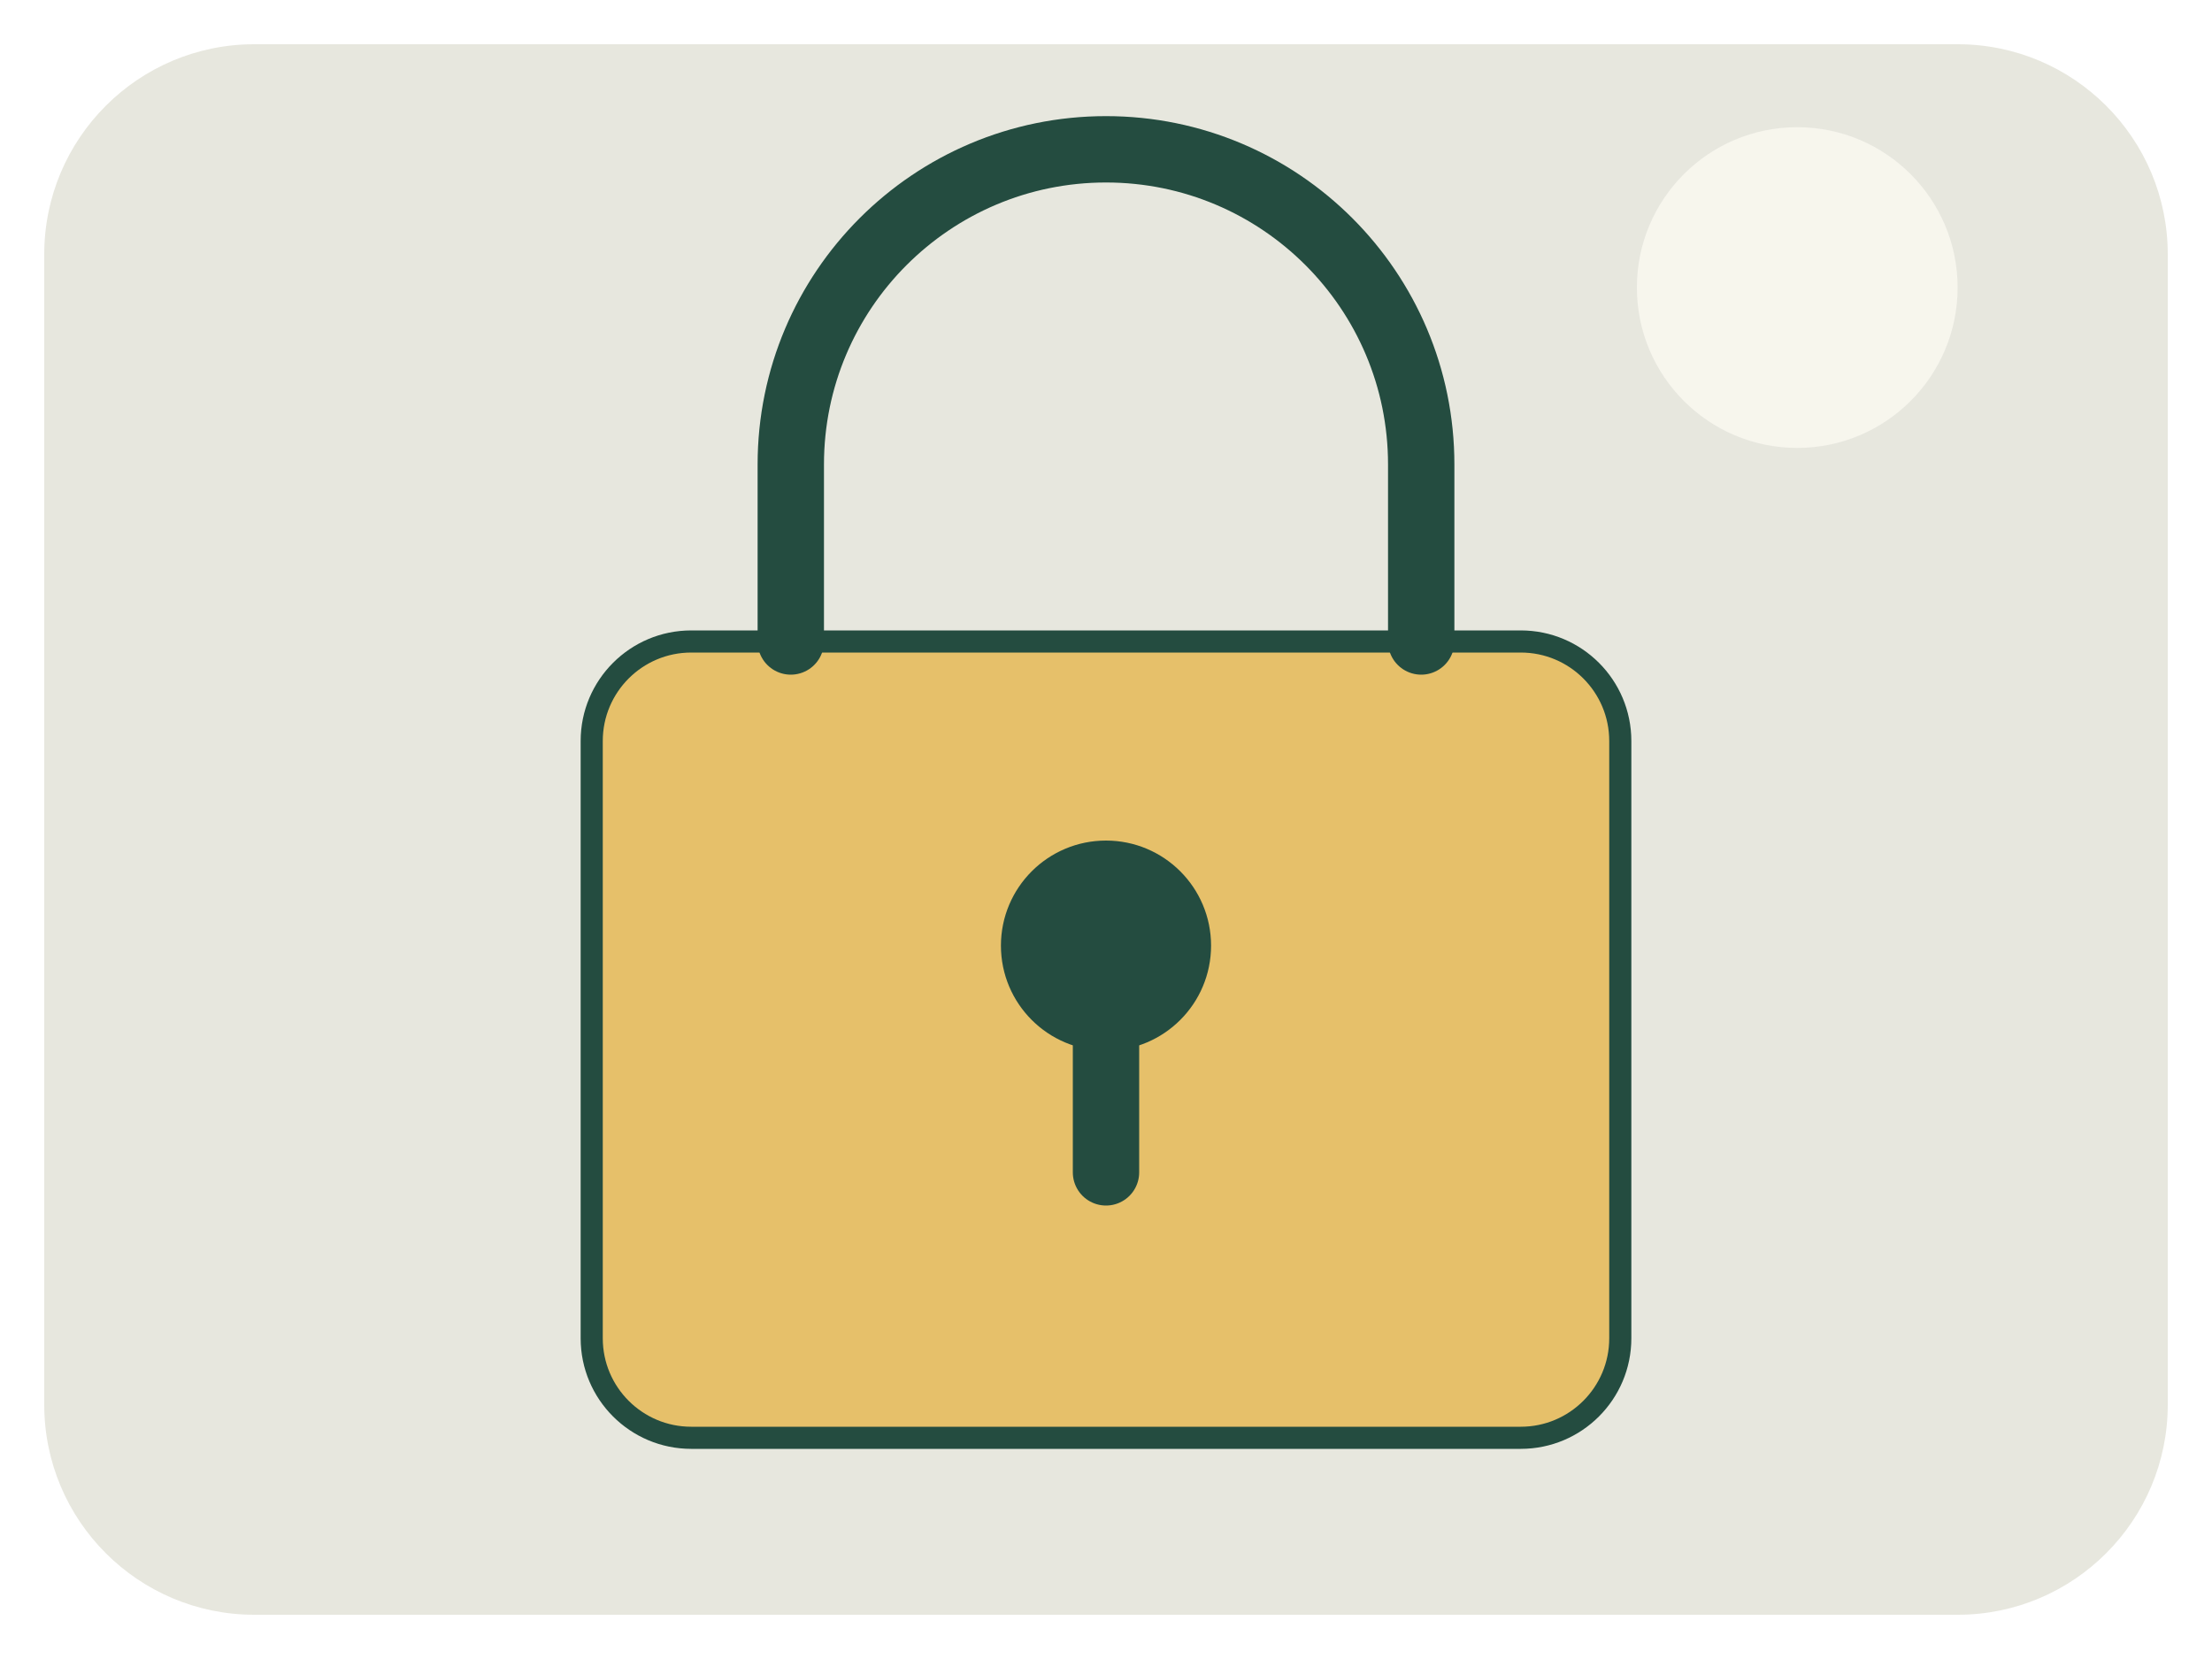
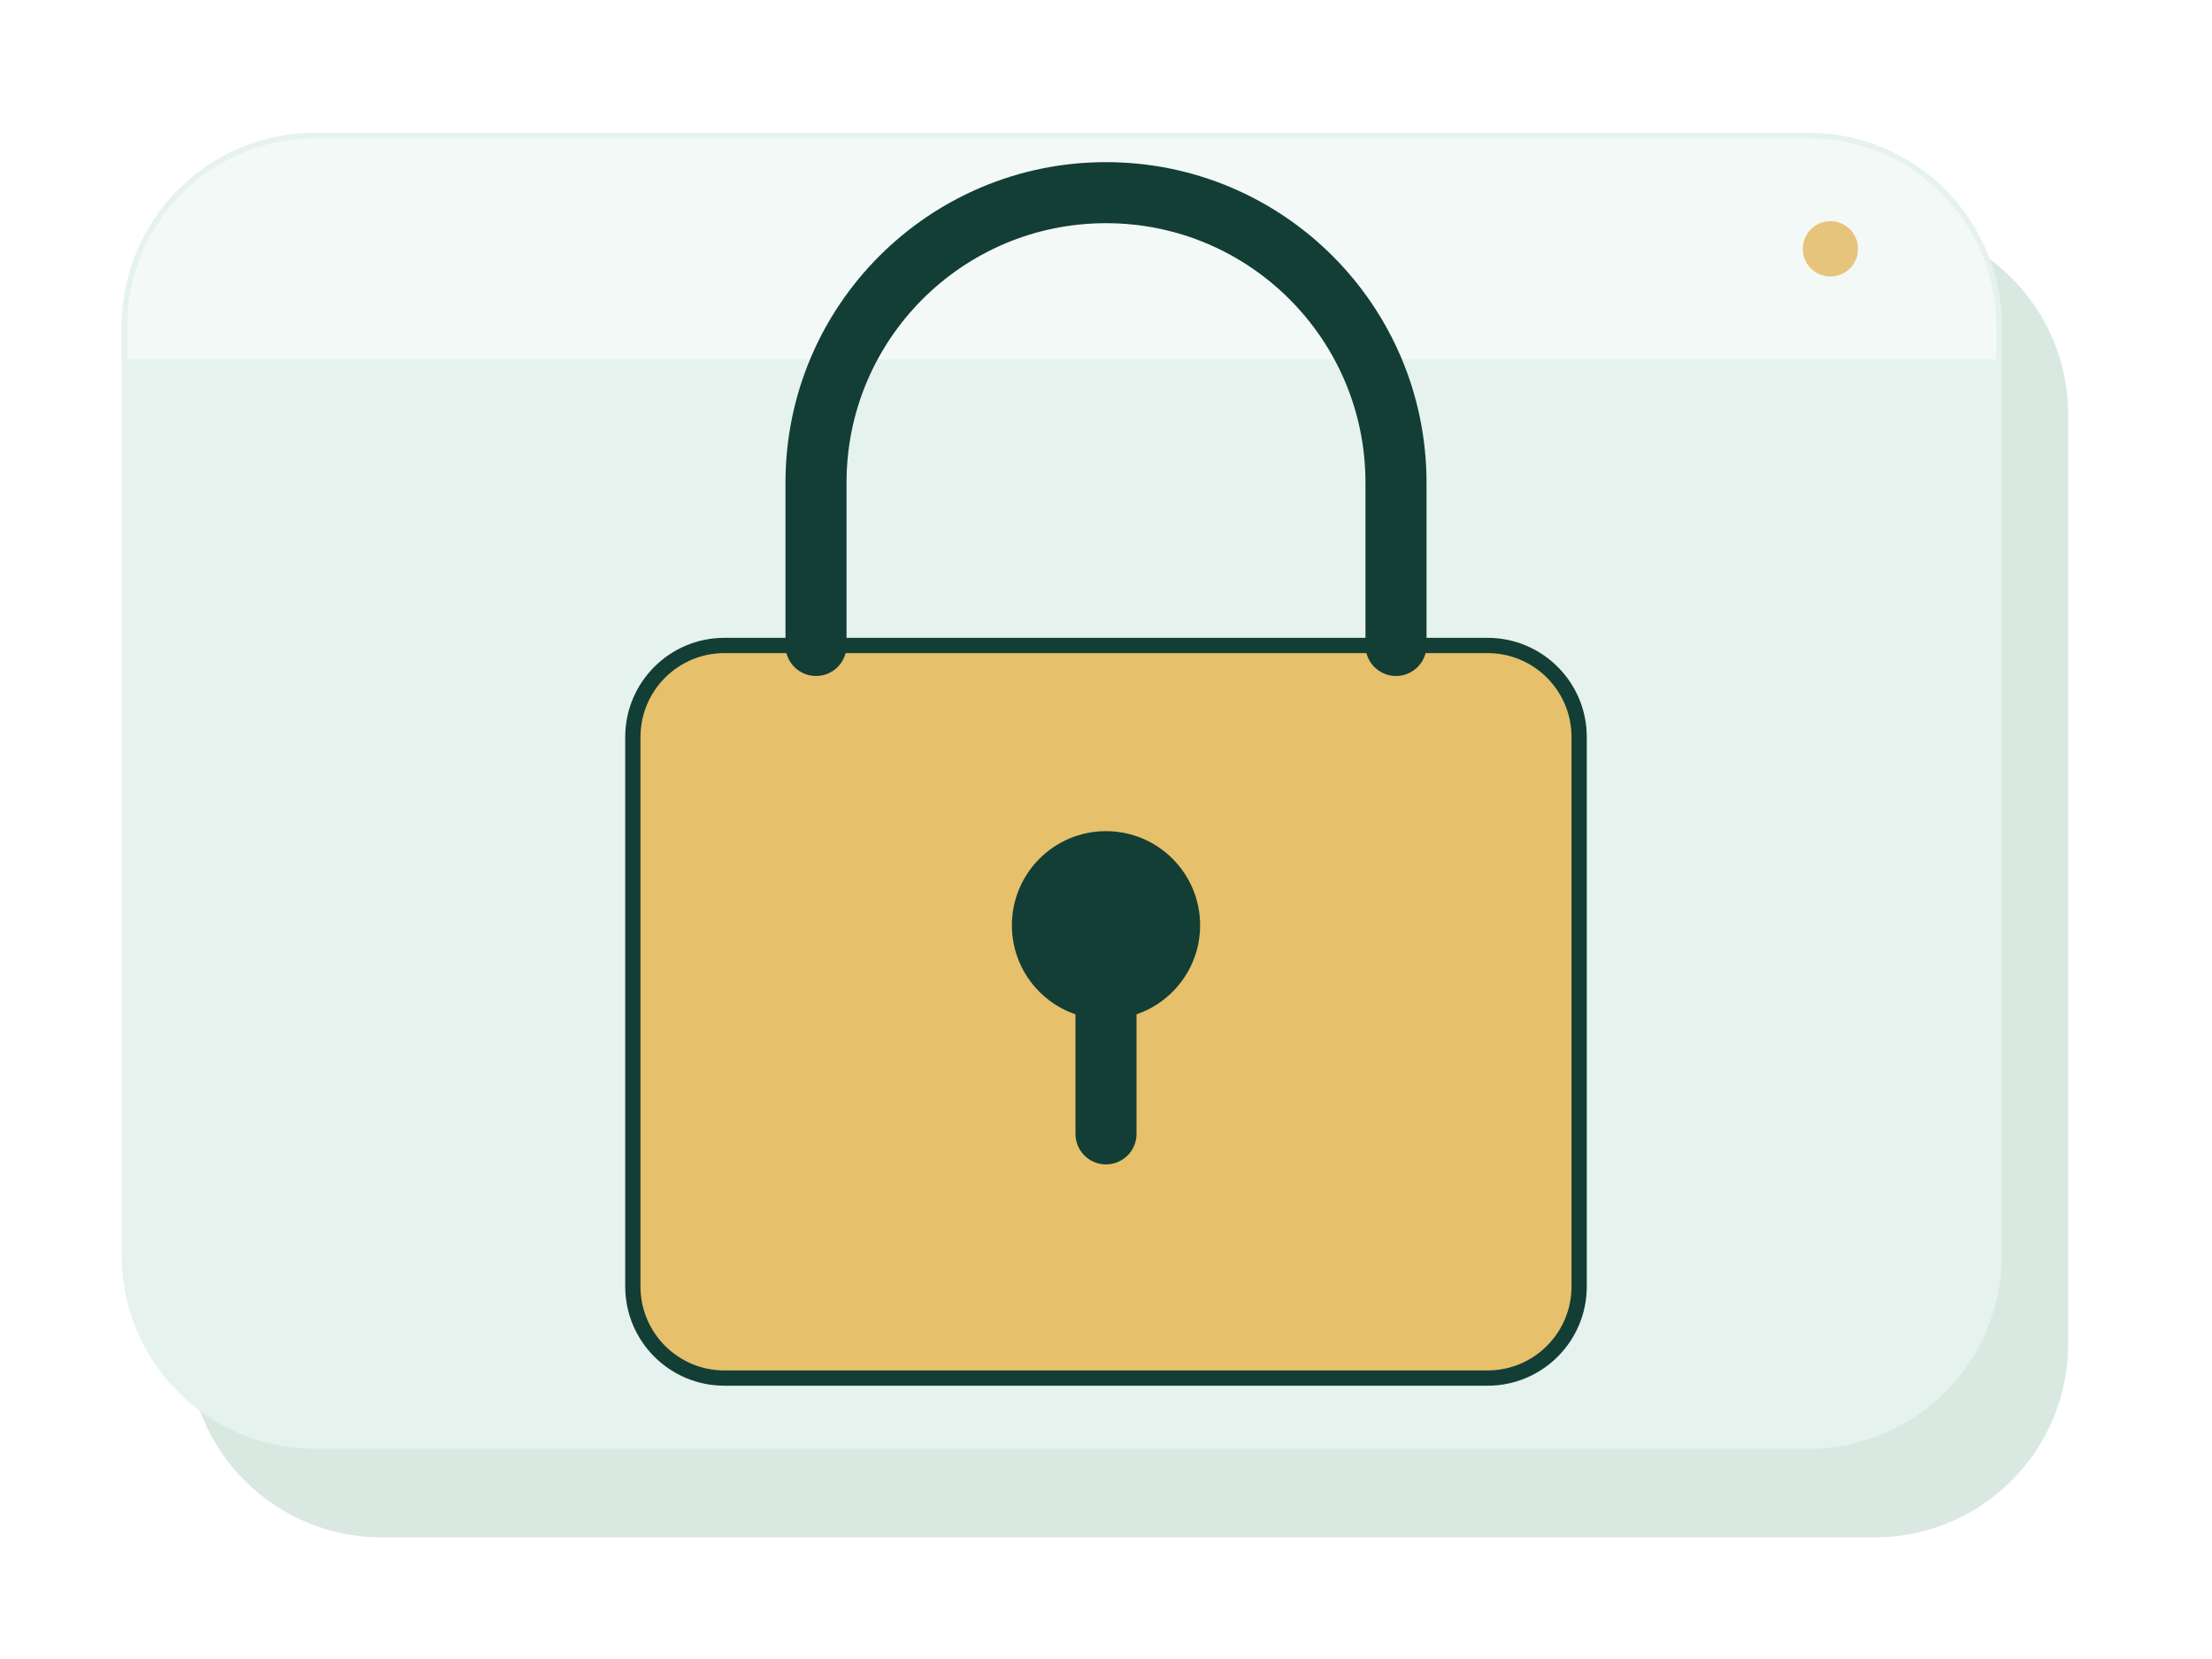
<svg xmlns="http://www.w3.org/2000/svg" viewBox="0 0 400 300" fill="none">
-   <rect x="8" y="8" width="384" height="284" rx="38" fill="#e7e7de" />
-   <circle cx="325" cy="52" r="29" fill="#fffdf6" opacity=".65" />
-   <g stroke="#244c40" stroke-width="4" stroke-linecap="round" stroke-linejoin="round">
-     <rect x="107" y="116" width="186" height="144" rx="18" fill="#e6c06a" />
-     <path d="M143 116V84a57 57 0 0 1 114 0v32" stroke-width="12" />
-     <circle cx="200" cy="171" r="17" fill="#244c40" />
-     <path d="M200 181v31" stroke-width="12" />
+   <rect x="34" y="40" width="340" height="238" rx="35" fill="#d9e9e1" />
+   <rect x="22" y="24" width="340" height="238" rx="35" fill="#e6f2ed" />
+   <path d="M57 25h270a34 34 0 0 1 34 34v6H23v-6a34 34 0 0 1 34-34Z" fill="#f3f9f6" />
+   <circle cx="331" cy="45" r="5" fill="#e7c47c" />
+   <g transform="translate(16 10) scale(.92)">
+     <g stroke="#123e35" stroke-width="3" stroke-linecap="round" stroke-linejoin="round">
+       <rect x="107" y="116" width="186" height="144" rx="18" fill="#e6c06a" />
+       <path d="M143 116V84a57 57 0 0 1 114 0v32" stroke-width="12" />
+       <circle cx="200" cy="171" r="17" fill="#123e35" />
+       <path d="M200 181v31" stroke-width="12" />
+     </g>
  </g>
</svg>
